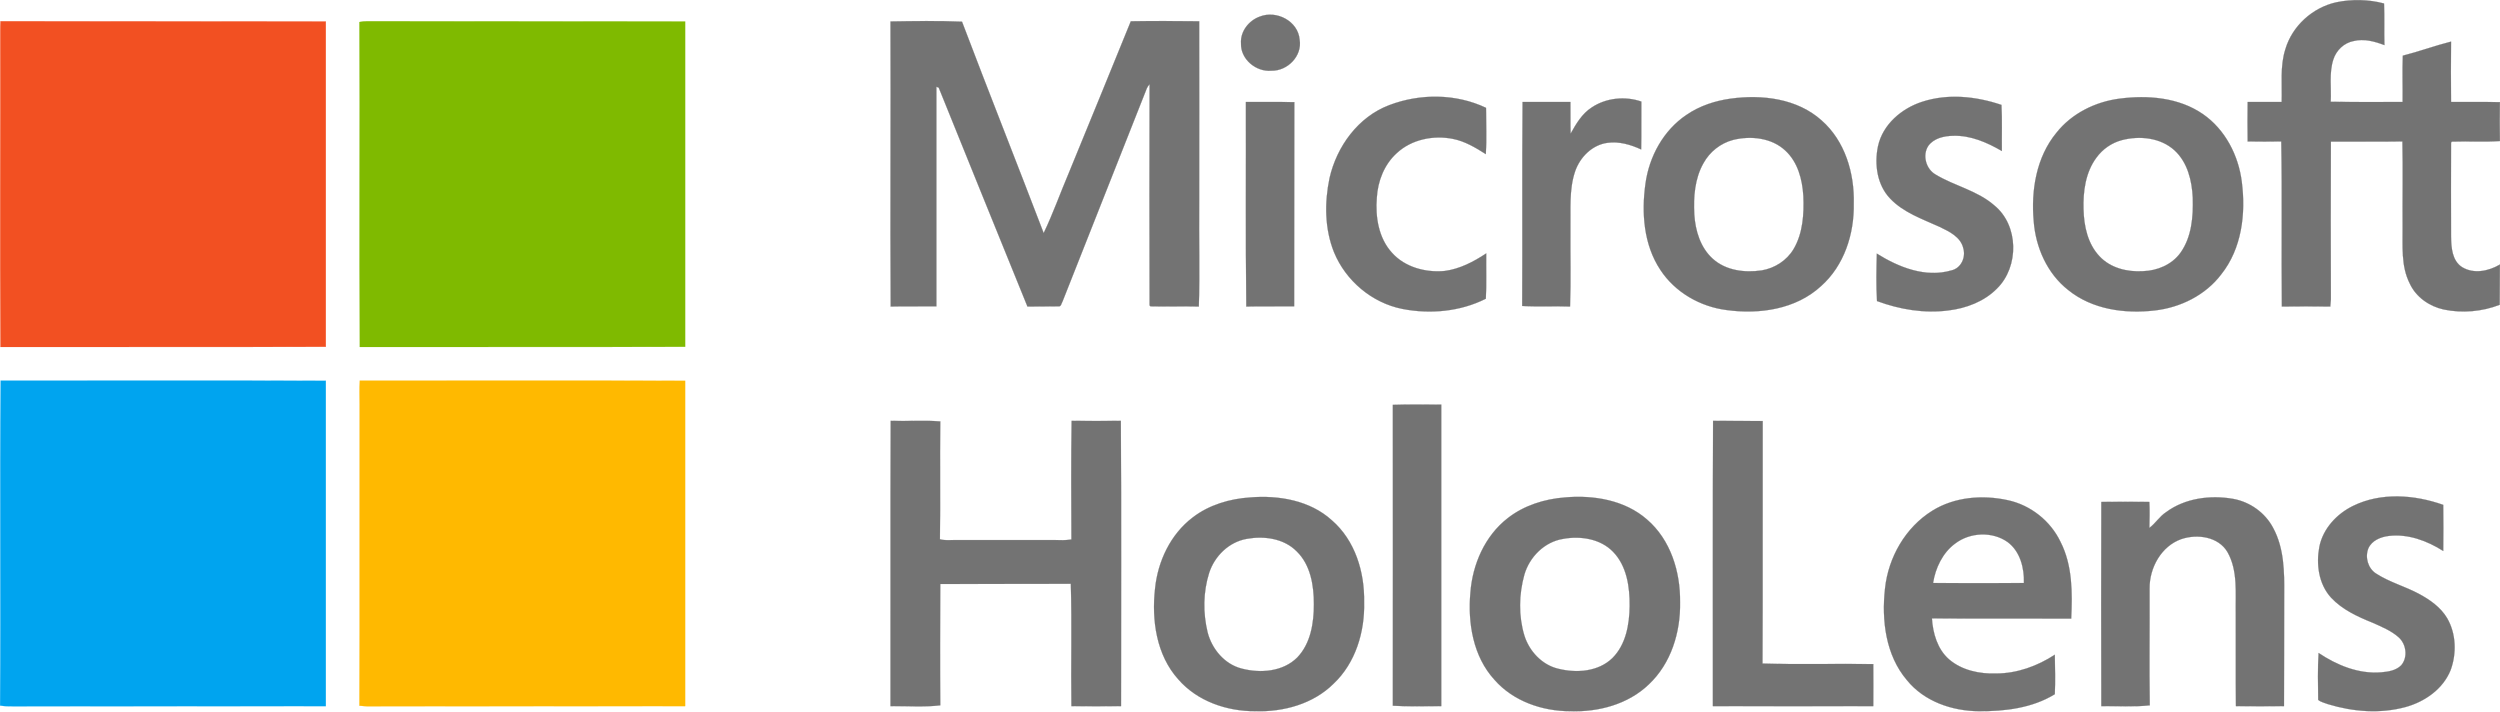
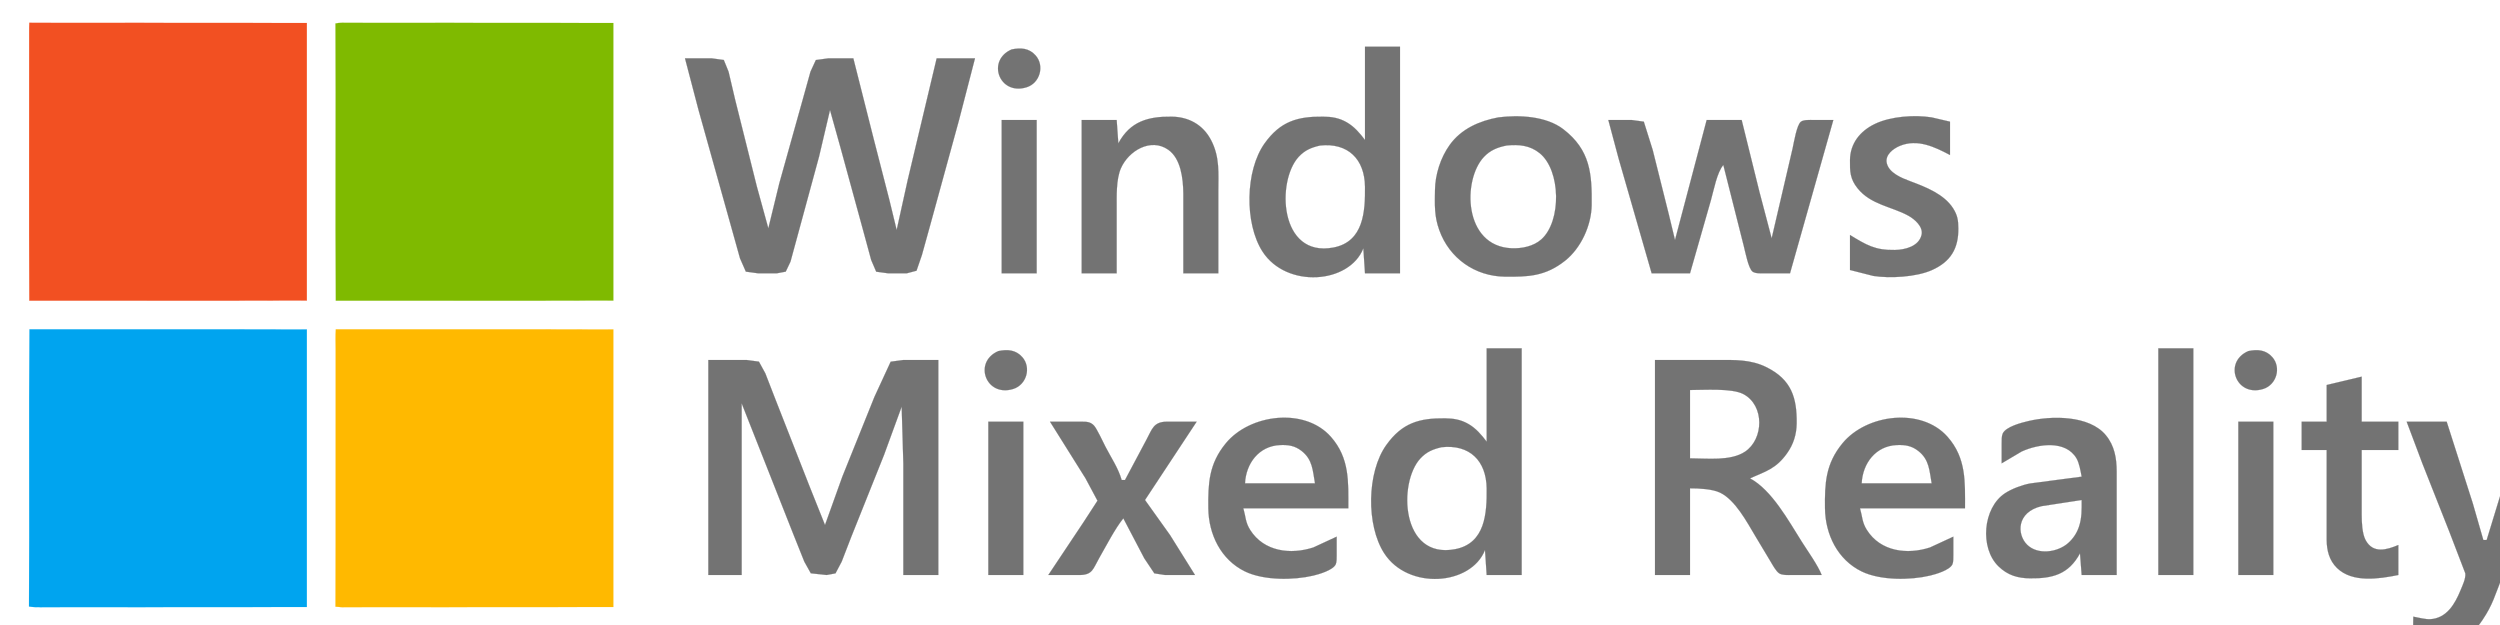
- <svg xmlns="http://www.w3.org/2000/svg" viewBox="7.353 2.812 1279.495 364.076">
-   <path fill="#737373" stroke="#737373" stroke-width=".094" d="M720.2 210c8.3-.3 16.5-.1 24.8-.1v154.3c-8.3 0-16.6.3-24.8-.2.1-51.3 0-102.6 0-154zm163.9 8.2c8.5.1 17 0 25.4.1-.1 41.3.1 82.7-.1 124.1 18.9.6 37.8 0 56.7.3 0 7.2.1 14.3 0 21.5-27.4.1-54.7 0-82.1 0 0-48.7-.1-97.3.1-146zm-237 39.2c14.7-1.2 30.7 1.5 41.9 11.7 11.9 10.3 16.8 26.5 16.5 41.9.4 15.2-4.4 31.2-15.7 41.8-10.4 10.3-25.5 14.4-39.8 14-14.6.1-29.8-5-39.6-16.3-11.2-12.4-13.7-30.3-11.9-46.4 1.4-14 7.9-27.8 19.2-36.4 8.4-6.5 19-9.6 29.4-10.3m-1.7 21.2c-9.1 1.6-16.4 8.8-19.2 17.4-3.1 9.8-3.2 20.5-.8 30.4 2.2 8.6 8.7 16.4 17.5 18.6 9.6 2.5 21.1 1.6 28.4-5.7 6.9-7.2 8.5-17.7 8.5-27.3 0-9.6-1.7-20.1-8.8-27-6.6-6.7-16.8-8-25.6-6.4zm162.8-21.2c14.7-1.3 30.7 1.3 42.1 11.3 12.1 10.4 17.1 26.8 16.9 42.3.3 15.4-4.6 31.4-16 42.1-10.6 10.2-25.8 14.2-40.2 13.7-14.3 0-29.2-5.1-38.8-16.1-10.9-11.9-13.7-29-12.3-44.6 1.1-14.5 7.4-29 19.1-38.1 8.3-6.5 18.8-9.8 29.2-10.6m-.8 21.2c-9.6 1.5-17.3 9.3-19.9 18.4-2.8 10.1-3 21 0 31 2.5 8.1 9.1 15.2 17.5 17.1 9.3 2.3 20.4 1.5 27.6-5.5 6.9-6.9 8.7-17.2 8.8-26.6.1-9.7-1.4-20.5-8.5-27.8-6.5-6.7-16.7-8.2-25.5-6.6zm308.6-13.7c9.6-7.1 22.5-8.8 34.1-6.8 8.7 1.5 16.6 7.1 20.7 15 5.6 10.4 5.7 22.5 5.6 33.9-.1 19.1 0 38.1-.1 57.2-8.2.1-16.4.1-24.6 0-.2-15.7 0-31.5-.1-47.2-.2-10.6 1.2-22-4.2-31.6-4.7-8-15.5-9.4-23.6-6.7-10.3 3.6-16.4 14.7-16.3 25.3.1 19.9-.2 39.9.1 59.8-8.2.9-16.5.3-24.8.4-.1-34.8-.1-69.7 0-104.5 8.2-.1 16.4-.1 24.6 0 .2 4.4.1 8.8 0 13.3 3.2-2.4 5.2-5.9 8.6-8.1zm95.7-3.2c14.3-7 31.4-5.7 46.1-.5.1 7.9.1 15.8 0 23.6-8.2-5.2-18-8.9-27.9-7.7-4.1.5-8.6 2.3-10.4 6.3-1.898 4.6-.2 10.4 4 13 6.8 4.4 14.7 6.5 21.8 10.3 5.6 3 11.2 6.9 14.5 12.5 4.6 7.9 4.9 18 1.802 26.5-3.9 9.8-13.3 16.3-23.2 19-13 3.5-26.8 2.4-39.6-1.5-1.7-.7-3.6-1-5-2.2-.1-8-.3-16 .2-24 9.398 6.3 20.6 10.9 32.1 9.9 3.6-.3 7.5-.9 10.2-3.6 3.5-4.1 2.6-10.8-1.3-14.3-3.8-3.4-8.7-5.4-13.4-7.5-7.7-3.1-15.5-6.7-21.2-12.8-6.4-7-7.7-17.2-6-26.1 1.898-9.3 8.898-16.8 17.298-20.9zm-215.4 2.5c11.4-7.1 25.7-8.2 38.6-5.4 11.7 2.5 21.9 10.6 27 21.3 6.2 12.1 6.1 26.1 5.5 39.3-23.8-.1-47.5.1-71.3-.1.5 7.6 2.8 15.7 8.7 20.9 6.6 5.7 15.7 7.6 24.2 7.3 10.7 0 21.1-3.8 30-9.6.1 6.8.3 13.5 0 20.2-11.5 7.1-25.6 8.8-38.9 8.7-13.7-.102-28-5-36.8-15.9-10.9-12.8-13-30.7-11.2-46.9 1.7-16 10.5-31.3 24.2-39.8M1008 281c-6.4 4.7-10.1 12.5-11.3 20.2 15.5.1 31 .1 46.5 0 .2-7.7-1.9-16.2-8.4-21-7.8-5.5-19.2-5-26.8.8zM1203 4c8.1-1.7 16.6-1.5 24.5.6.3 7.1 0 14.2.2 21.3-5-1.9-10.4-3.4-15.7-2.1-5 .9-9 4.8-10.5 9.6-2.2 6.9-.9 14.3-1.3 21.5 12.3.2 24.5.1 36.8.1.1-7.9-.2-15.8.1-23.7 8.3-2.1 16.4-5.1 24.7-7.2-.1 10.3-.1 20.6 0 30.9 8.3.1 16.7-.1 25 .1-.1 6.6-.1 13.3 0 19.9-8.2.6-16.4 0-24.6.3l-.4.5c-.1 16.1 0 32.1 0 48.2.1 5.5.5 12.2 5.6 15.5 6 3.7 13.6 2.1 19.4-1.3-.1 6.9 0 13.8-.1 20.6-9 3.5-19.2 4.4-28.7 2.4-7.3-1.6-14.1-6.3-17.3-13.2-4.6-9-3.6-19.3-3.7-29-.1-14.6.2-29.2-.1-43.8-12.2.2-24.4 0-36.6.1-.1 26.9-.1 53.8 0 80.7-.1 1.3-.2 2.5-.3 3.7-8.3-.1-16.5-.1-24.8 0-.302-28.2.198-56.4-.302-84.5-5.7.1-11.5.1-17.2 0-.1-6.7-.1-13.5 0-20.2h17.4c.3-9-.9-18.3 1.9-27 3.502-11.9 13.9-21.3 26.002-24zm-550.9 7.3c8.6-3.4 19.6 2.3 20.4 11.8 1.4 8.4-6.2 16.1-14.5 15.9-7.8.7-15.8-5.9-15.5-14-.4-6.1 4-11.7 9.6-13.7z" />
+ <svg xmlns="http://www.w3.org/2000/svg" viewBox="-10 0 1500 375">
  <path fill="#F25022" stroke="#F25022" stroke-width=".094" d="M7.5 19c0-1.7 0-3.5.1-5.3 55.5.1 111 0 166.5.1v166.5c-55.5.2-111 0-166.5.1-.3-53.8 0-107.6-.1-161.4z" />
  <path fill="#7FBA00" stroke="#7FBA00" stroke-width=".094" d="M191.3 14.1c1.2-.3 2.4-.4 3.7-.4 54.3.1 108.7 0 163 .1v166.5c-55.5.2-111 0-166.5.1-.4-55.4.1-110.9-.2-166.3z" />
-   <path fill="#737373" stroke="#737373" stroke-width=".094" d="M463.1 13.8c12.2-.2 24.4-.4 36.6.1 13.7 36.1 28 72.1 41.8 108.2 4.8-10 8.5-20.5 12.8-30.6 10.6-26 21.3-51.8 31.8-77.8 11.6-.2 23.3-.1 35 0 .1 31.1 0 62.2 0 93.3-.2 17.6.4 35.2-.2 52.7-8.3-.2-16.5.1-24.7-.1l-.5-.5c-.1-37.7-.1-75.5 0-113.2-.6.7-1.1 1.4-1.4 2.1-14.4 36.4-28.8 72.7-43.1 109-.6.9-.7 2.9-2.2 2.6-5.3.1-10.5 0-15.8.1-15.2-37.3-30.3-74.7-45.4-112l-1.198-.5v112.4c-7.8.1-15.6-.1-23.4.1-.303-48.6.098-97.3-.1-145.9zm255.3 42.8c15.8-6 34.2-5.9 49.5 1.4 0 7.9.4 15.9-.1 23.7-5.2-3.3-10.7-6.6-16.8-7.8-10-2-21.2.2-28.8 7.3-6.4 5.8-9.7 14.3-10.2 22.8-.8 9.8.9 20.7 7.8 28.2 6.6 7.4 17.2 10.2 26.9 9.3 7.7-1 14.8-4.7 21.3-9-.1 7.8.2 15.5-.2 23.2-13.1 6.6-28.5 8-42.8 5.2-15.5-3.1-28.9-14.4-34.9-29-4.8-12-4.9-25.4-2.3-37.9 3.7-16.3 14.7-31.4 30.6-37.4zm272.7-1.7c13.2-4.3 27.6-2.8 40.6 1.6.4 7.8.1 15.7.2 23.6-7.6-4.4-16-8.1-25-7.8-4.6.1-9.7 1.2-12.6 5.1-3.2 4.7-1.3 12 3.8 14.8 9.6 5.8 21.2 8.1 29.9 15.7 12.6 10.2 12.8 31.4 1.4 42.6-6.5 6.6-15.7 10.1-24.9 11.2-12.3 1.6-24.9-.5-36.5-4.8-.5-8.1-.3-16.2-.1-24.3 11.2 7 24.9 12.5 38.2 8.6 4.9-1.1 7.4-6.6 6.1-11.2-1.3-5.9-7.2-8.7-12.2-11.1-8.8-4-18.5-7.3-25.3-14.5-6.7-7-8.1-17.6-6.2-26.7 2.4-11.2 12.1-19.4 22.6-22.8zM822 57.8c7.3-4.9 17.1-5.9 25.4-3-.1 8.1.1 16.3-.1 24.5-5.4-2.5-11.3-4.2-17.2-3.4-7.8 1-14.1 7.3-16.6 14.6-3.2 9.4-2.2 19.6-2.4 29.4-.1 13.3.3 26.6-.2 39.8-8.1-.3-16.3.2-24.5-.3.2-34.8-.1-69.6.2-104.4h24.5c.1 5.4-.1 10.8.1 16.2 2.8-5 5.8-10.2 10.8-13.4zm71.1-4.5c16-2.2 34-.1 46.5 11.1 12 10.5 16.9 27 16.5 42.6.3 15.5-4.9 31.8-16.8 42.3-12.8 11.8-31.5 14.5-48.2 12.2-13.6-1.7-26.5-9.1-34-20.6-8.5-12.8-9.7-29.1-7.6-44.1 1.9-13.9 9.2-27.3 21-35.2 6.7-4.6 14.6-7.2 22.6-8.3m1.3 21.1c-6.5 1.7-12 6.1-15.2 11.9-4.5 7.9-5.2 17.4-4.7 26.3.5 8.2 3.1 16.9 9.4 22.6 6.7 6.1 16.4 7.3 25.1 6 6.6-1.1 12.8-5 16.3-10.9 4.8-8.1 5.4-18 5-27.2-.5-8.4-2.8-17.3-9.2-23.2-7-6.6-17.7-7.7-26.7-5.5zm197.7-21.1c14.5-1.9 30.4-.6 42.7 7.9 11.4 7.9 18.2 21.1 19.9 34.7 2.1 16.3 0 34.1-10.5 47.3-8.1 10.7-20.9 17-34 18.5-15.4 1.8-32.1-.5-44.4-10.5-10.7-8.4-16.6-21.8-17.6-35.2-1.4-15.7 1.3-32.7 11.6-45.2 7.8-9.9 19.9-15.9 32.3-17.5m1.3 21.2c-5.3 1.4-9.9 4.6-13.1 9-5.6 7.5-6.9 17.4-6.6 26.5.198 8.6 2.198 17.7 8.198 24 5.6 6 14.2 8.1 22.2 7.6 7.3-.2 14.8-3.3 19.2-9.4 5.8-8.1 6.6-18.6 6.3-28.2-.4-8.8-2.7-18.2-9.4-24.3-7.198-6.5-17.8-7.5-26.8-5.2zM645 55c8.3.1 16.5-.1 24.8.1-.1 34.8 0 69.7-.1 104.5-8.2.1-16.4-.1-24.5.1-.4-34.9-.1-69.8-.2-104.7z" />
  <path fill="#00A4EF" stroke="#00A4EF" stroke-width=".094" d="M7.4 363.9c.4-55.4-.2-110.9.3-166.3 55.4.1 110.9-.1 166.4.1v166.5c-53.4.1-106.7 0-160.1.1-2.2 0-4.4 0-6.6-.4z" />
  <path fill="#FFB900" stroke="#FFB900" stroke-width=".094" d="M191.4 209.9c0-4.1-.2-8.2.1-12.3 55.5.1 111-.1 166.5.1v166.5c-54.3.1-108.7 0-163 .1-1.3-.1-2.5-.2-3.7-.3.2-51.4 0-102.7.1-154.1z" />
-   <path fill="#737373" stroke="#737373" stroke-width=".094" d="M463.2 218.2c8.5.3 17-.4 25.4.3-.3 20.1.1 40.2-.2 60.3 2.5.7 5.1.4 7.6.4h51c2.9.1 5.8.2 8.7-.3-.1-20.2-.2-40.5.1-60.7 8.4.1 16.8.1 25.2 0 .3 48.7.1 97.3.1 146-8.5.1-17 .1-25.4 0-.3-20.9.3-41.8-.3-62.6-22.3.1-44.5 0-66.8.1-.1 20.7-.2 41.4 0 62.1-8.4 1-17 .3-25.5.4.1-48.7-.1-97.3.1-146z" />
+   <path id="wmr" fill="#737373" stroke="#737373" stroke-width=".094" d="M 830.00,28.00            C 830.00,28.00 830.00,164.00 830.00,164.00              830.00,164.00 809.00,164.00 809.00,164.00              809.00,164.00 808.00,149.00 808.00,149.00              799.66,170.30 761.92,173.18 747.55,151.00              736.64,134.17 737.08,102.35 748.79,86.00              758.29,72.72 768.63,69.82 784.00,70.00              789.15,70.06 793.45,70.76 798.00,73.36              802.58,75.99 805.86,79.85 809.00,84.00              809.00,84.00 809.00,28.00 809.00,28.00              809.00,28.00 830.00,28.00 830.00,28.00 Z            M 611.43,33.33            C 616.83,39.53 613.96,49.84 606.00,52.35              589.51,57.54 581.77,36.19 597.00,29.65              602.44,28.53 607.51,28.82 611.43,33.33 Z            M 417.00,35.00            C 417.00,35.00 424.28,35.99 424.28,35.99              424.28,35.99 427.13,43.00 427.13,43.00              427.13,43.00 431.13,60.00 431.13,60.00              431.13,60.00 444.13,112.00 444.13,112.00              444.13,112.00 451.00,137.00 451.00,137.00              451.00,137.00 457.58,110.00 457.58,110.00              457.58,110.00 472.12,58.00 472.12,58.00              472.12,58.00 476.29,43.00 476.29,43.00              476.29,43.00 479.51,36.02 479.51,36.02              479.51,36.02 487.00,35.00 487.00,35.00              487.00,35.00 502.00,35.00 502.00,35.00              502.00,35.00 514.12,83.00 514.12,83.00              514.12,83.00 523.63,120.00 523.63,120.00              523.63,120.00 528.00,138.00 528.00,138.00              528.00,138.00 534.63,108.00 534.63,108.00              534.63,108.00 552.00,35.00 552.00,35.00              552.00,35.00 575.00,35.00 575.00,35.00              575.00,35.00 565.42,72.00 565.42,72.00              565.42,72.00 548.42,134.00 548.42,134.00              548.42,134.00 543.15,153.00 543.15,153.00              543.15,153.00 539.91,162.43 539.91,162.43              539.91,162.43 534.00,164.00 534.00,164.00              534.00,164.00 523.00,164.00 523.00,164.00              523.00,164.00 515.72,163.01 515.72,163.01              515.72,163.01 512.71,156.00 512.71,156.00              512.71,156.00 508.37,140.00 508.37,140.00              508.37,140.00 494.42,89.00 494.42,89.00              494.42,89.00 488.00,66.00 488.00,66.00              488.00,66.00 481.42,94.00 481.42,94.00              481.42,94.00 468.37,142.00 468.37,142.00              468.37,142.00 464.29,157.00 464.29,157.00              464.29,157.00 461.44,162.98 461.44,162.98              461.44,162.98 456.00,164.00 456.00,164.00              456.00,164.00 445.00,164.00 445.00,164.00              445.00,164.00 437.51,162.98 437.51,162.98              437.51,162.98 434.00,155.00 434.00,155.00              434.00,155.00 428.42,135.00 428.42,135.00              428.42,135.00 409.12,66.00 409.12,66.00              409.12,66.00 401.00,35.00 401.00,35.00              401.00,35.00 417.00,35.00 417.00,35.00 Z            M 693.00,70.00            C 703.21,70.13 711.77,74.79 716.60,84.00              721.99,94.28 721.00,103.91 721.00,115.00              721.00,115.00 721.00,164.00 721.00,164.00              721.00,164.00 700.00,164.00 700.00,164.00              700.00,164.00 700.00,116.00 700.00,116.00              699.90,107.35 698.60,95.21 690.96,89.85              680.45,82.47 667.09,90.52 662.53,101.00              659.63,107.68 660.00,117.77 660.00,125.00              660.00,125.00 660.00,164.00 660.00,164.00              660.00,164.00 639.00,164.00 639.00,164.00              639.00,164.00 639.00,72.00 639.00,72.00              639.00,72.00 660.00,72.00 660.00,72.00              660.00,72.00 661.00,86.00 661.00,86.00              668.14,72.70 679.08,69.84 693.00,70.00 Z            M 928.00,77.53            C 944.21,90.00 945.22,104.31 945.00,123.00              944.85,135.21 938.61,148.89 929.00,156.48              917.30,165.73 907.11,166.16 893.00,166.00              875.02,165.79 859.62,155.02 853.55,138.00              850.48,129.42 850.90,122.89 851.00,114.00              851.11,104.73 854.37,94.55 859.79,87.00              866.76,77.28 877.58,72.57 889.00,70.44              901.41,68.85 917.75,69.64 928.00,77.53 Z            M 1127.00,149.99            C 1133.05,149.85 1141.24,147.86 1142.92,141.00              1144.12,136.10 1138.81,131.51 1135.00,129.41              1124.99,123.91 1112.45,122.86 1104.53,112.96              1100.01,107.32 1099.92,102.84 1100.00,96.00              1100.13,85.97 1106.11,78.58 1115.00,74.33              1124.47,69.79 1138.69,68.81 1149.00,70.44              1149.00,70.44 1160.00,73.00 1160.00,73.00              1160.00,73.00 1160.00,93.00 1160.00,93.00              1150.84,88.16 1140.51,83.18 1130.00,87.48              1125.93,89.15 1120.84,92.94 1122.08,98.00              1123.49,103.78 1131.01,106.82 1136.00,108.68              1145.21,112.12 1156.39,116.39 1161.87,125.00              1164.53,129.19 1164.95,132.18 1165.00,137.00              1165.12,149.15 1160.39,157.10 1149.00,162.12              1139.72,166.22 1123.97,167.12 1114.00,165.56              1114.00,165.56 1100.00,162.00 1100.00,162.00              1100.00,162.00 1100.00,141.00 1100.00,141.00              1109.78,146.96 1115.14,150.26 1127.00,149.99 Z            M 612.00,72.00            C 612.00,72.00 612.00,164.00 612.00,164.00              612.00,164.00 591.00,164.00 591.00,164.00              591.00,164.00 591.00,72.00 591.00,72.00              591.00,72.00 612.00,72.00 612.00,72.00 Z            M 969.00,72.00            C 969.00,72.00 976.28,72.99 976.28,72.99              976.28,72.99 981.63,90.00 981.63,90.00              981.63,90.00 991.13,128.00 991.13,128.00              991.13,128.00 995.00,144.00 995.00,144.00              995.00,144.00 1014.00,72.00 1014.00,72.00              1014.00,72.00 1035.00,72.00 1035.00,72.00              1035.00,72.00 1045.63,115.00 1045.63,115.00              1045.63,115.00 1053.00,143.00 1053.00,143.00              1053.00,143.00 1065.58,89.00 1065.58,89.00              1066.32,85.65 1068.05,74.87 1070.56,73.02              1072.26,71.77 1075.92,72.00 1078.00,72.00              1078.00,72.00 1090.00,72.00 1090.00,72.00              1090.00,72.00 1064.00,164.00 1064.00,164.00              1064.00,164.00 1049.00,164.00 1049.00,164.00              1046.91,164.00 1043.27,164.23 1041.56,162.98              1039.07,161.15 1037.21,151.25 1036.37,148.00              1036.37,148.00 1024.00,99.00 1024.00,99.00              1020.16,103.49 1018.27,114.06 1016.58,120.00              1016.58,120.00 1004.00,164.00 1004.00,164.00              1004.00,164.00 981.00,164.00 981.00,164.00              981.00,164.00 961.14,95.00 961.14,95.00              961.14,95.00 955.00,72.00 955.00,72.00              955.00,72.00 969.00,72.00 969.00,72.00 Z            M 769.21,94.09            C 755.85,108.52 757.45,154.69 790.00,148.53              808.28,145.08 809.17,126.74 809.00,112.00              808.80,95.43 798.73,85.50 782.00,87.32              776.80,88.50 772.93,90.08 769.21,94.09 Z            M 880.33,94.18            C 867.46,107.84 867.93,147.78 897.00,148.96              903.12,149.21 910.12,147.81 914.82,143.61              926.96,132.76 926.57,102.29 913.83,91.93              907.94,87.14 901.26,86.58 894.00,87.30              888.61,88.35 884.20,90.08 880.33,94.18 Z            M 903.00,209.00            C 903.00,209.00 903.00,345.00 903.00,345.00              903.00,345.00 882.00,345.00 882.00,345.00              882.00,345.00 881.00,330.00 881.00,330.00              872.66,351.30 834.92,354.18 820.55,332.00              809.64,315.17 810.08,283.35 821.79,267.00              831.29,253.72 841.63,250.82 857.00,251.00              862.15,251.06 866.45,251.76 871.00,254.36              875.58,256.99 878.86,260.85 882.00,265.00              882.00,265.00 882.00,209.00 882.00,209.00              882.00,209.00 903.00,209.00 903.00,209.00 Z            M 1306.00,209.00            C 1306.00,209.00 1306.00,345.00 1306.00,345.00              1306.00,345.00 1285.00,345.00 1285.00,345.00              1285.00,345.00 1285.00,209.00 1285.00,209.00              1285.00,209.00 1306.00,209.00 1306.00,209.00 Z            M 603.43,214.33            C 608.83,220.53 605.96,230.84 598.00,233.35              581.51,238.54 573.77,217.19 589.00,210.65              594.44,209.53 599.51,209.82 603.43,214.33 Z            M 1353.43,214.33            C 1358.83,220.53 1355.96,230.84 1348.00,233.35              1331.51,238.54 1323.77,217.19 1339.00,210.65              1344.44,209.53 1349.51,209.82 1353.43,214.33 Z            M 438.00,216.00            C 438.00,216.00 445.35,216.99 445.35,216.99              445.35,216.99 449.19,224.00 449.19,224.00              449.19,224.00 455.40,240.00 455.40,240.00              455.40,240.00 475.80,292.00 475.80,292.00              475.80,292.00 485.00,315.00 485.00,315.00              485.00,315.00 495.40,286.00 495.40,286.00              495.40,286.00 514.72,238.00 514.72,238.00              514.72,238.00 524.41,217.02 524.41,217.02              524.41,217.02 532.00,216.00 532.00,216.00              532.00,216.00 553.00,216.00 553.00,216.00              553.00,216.00 553.00,345.00 553.00,345.00              553.00,345.00 532.00,345.00 532.00,345.00              532.00,345.00 532.00,278.00 532.00,278.00              532.00,278.00 531.00,244.00 531.00,244.00              531.00,244.00 520.40,273.00 520.40,273.00              520.40,273.00 500.80,322.00 500.80,322.00              500.80,322.00 495.00,337.00 495.00,337.00              495.00,337.00 491.30,344.01 491.30,344.01              491.30,344.01 486.00,345.00 486.00,345.00              486.00,345.00 476.50,343.98 476.50,343.98              476.50,343.98 472.60,337.00 472.60,337.00              472.60,337.00 465.80,320.00 465.80,320.00              465.80,320.00 435.00,242.00 435.00,242.00              435.00,242.00 435.00,345.00 435.00,345.00              435.00,345.00 415.00,345.00 415.00,345.00              415.00,345.00 415.00,216.00 415.00,216.00              415.00,216.00 438.00,216.00 438.00,216.00 Z            M 1020.00,216.00            C 1030.49,216.00 1040.24,215.50 1050.00,220.38              1064.87,227.81 1068.18,238.63 1068.00,254.00              1067.92,260.62 1066.09,266.57 1062.21,272.00              1055.61,281.25 1049.57,282.78 1040.00,287.00              1053.12,294.04 1063.16,312.55 1071.05,325.00              1074.55,330.51 1080.81,339.28 1083.00,345.00              1083.00,345.00 1065.00,345.00 1065.00,345.00              1062.76,345.00 1059.44,345.24 1057.53,344.01              1055.62,342.78 1053.60,339.00 1052.40,337.00              1052.40,337.00 1043.40,322.00 1043.40,322.00              1038.26,313.43 1031.24,299.99 1022.00,295.57              1017.32,293.33 1009.19,293.00 1004.00,293.00              1004.00,293.00 1004.00,345.00 1004.00,345.00              1004.00,345.00 983.00,345.00 983.00,345.00              983.00,345.00 983.00,216.00 983.00,216.00              983.00,216.00 1020.00,216.00 1020.00,216.00 Z            M 1407.00,226.00            C 1407.00,226.00 1407.00,253.00 1407.00,253.00              1407.00,253.00 1429.00,253.00 1429.00,253.00              1429.00,253.00 1429.00,270.00 1429.00,270.00              1429.00,270.00 1407.00,270.00 1407.00,270.00              1407.00,270.00 1407.00,309.00 1407.00,309.00              1407.01,313.31 1407.28,320.12 1409.31,323.96              1413.81,332.46 1422.11,329.90 1429.00,327.00              1429.00,327.00 1429.00,345.00 1429.00,345.00              1417.58,347.30 1401.48,349.87 1392.19,340.79              1387.53,336.24 1386.08,330.28 1386.00,324.00              1386.00,324.00 1386.00,270.00 1386.00,270.00              1386.00,270.00 1371.00,270.00 1371.00,270.00              1371.00,270.00 1371.00,253.00 1371.00,253.00              1371.00,253.00 1386.00,253.00 1386.00,253.00              1386.00,253.00 1386.00,231.00 1386.00,231.00              1386.00,231.00 1407.00,226.00 1407.00,226.00 Z            M 1036.98,271.03            C 1048.30,263.53 1048.91,243.24 1036.00,236.44              1029.08,232.79 1012.30,234.00 1004.00,234.00              1004.00,234.00 1004.00,275.00 1004.00,275.00              1014.19,275.00 1028.32,276.78 1036.98,271.03 Z            M 792.00,333.00            C 791.99,334.57 792.08,337.20 791.43,338.61              789.80,342.09 781.57,344.50 778.00,345.35              766.05,348.19 748.17,348.30 737.00,342.87              722.52,335.82 715.19,320.63 715.00,305.00              714.83,289.94 715.34,278.34 725.47,266.00              739.89,248.44 772.79,244.26 788.54,262.09              799.86,274.91 799.00,289.24 799.00,305.00              799.00,305.00 736.00,305.00 736.00,305.00              737.46,309.99 737.16,313.32 740.13,318.00              748.38,331.02 764.37,332.93 778.00,328.48              778.00,328.48 792.00,322.00 792.00,322.00              792.00,322.00 792.00,333.00 792.00,333.00 Z            M 1162.00,333.00            C 1161.99,334.57 1162.08,337.20 1161.43,338.61              1159.80,342.09 1151.57,344.50 1148.00,345.35              1136.05,348.19 1118.17,348.30 1107.00,342.87              1092.52,335.82 1085.19,320.63 1085.00,305.00              1084.83,289.94 1085.34,278.34 1095.47,266.00              1109.89,248.44 1142.79,244.26 1158.54,262.09              1169.86,274.91 1169.00,289.24 1169.00,305.00              1169.00,305.00 1106.00,305.00 1106.00,305.00              1107.46,309.99 1107.16,313.32 1110.13,318.00              1118.38,331.02 1134.37,332.93 1148.00,328.48              1148.00,328.48 1162.00,322.00 1162.00,322.00              1162.00,322.00 1162.00,333.00 1162.00,333.00 Z            M 1191.00,266.00            C 1191.01,264.33 1190.94,261.74 1191.60,260.21              1193.42,256.03 1202.81,253.64 1207.00,252.65              1220.93,249.36 1243.51,249.09 1253.47,261.09              1258.76,267.45 1259.99,275.02 1260.00,283.00              1260.00,283.00 1260.00,345.00 1260.00,345.00              1260.00,345.00 1239.00,345.00 1239.00,345.00              1239.00,345.00 1238.00,332.00 1238.00,332.00              1231.16,344.74 1221.29,347.15 1208.00,347.00              1200.55,346.91 1194.59,345.14 1189.10,339.82              1177.78,328.84 1179.66,304.75 1193.00,295.96              1197.10,293.27 1203.17,291.01 1208.00,290.09              1208.00,290.09 1239.00,286.00 1239.00,286.00              1238.38,282.69 1237.59,277.88 1235.91,275.02              1229.37,263.88 1212.86,266.38 1203.00,270.90              1203.00,270.90 1191.00,278.00 1191.00,278.00              1191.00,278.00 1191.00,266.00 1191.00,266.00 Z            M 604.00,253.00            C 604.00,253.00 604.00,345.00 604.00,345.00              604.00,345.00 583.00,345.00 583.00,345.00              583.00,345.00 583.00,253.00 583.00,253.00              583.00,253.00 604.00,253.00 604.00,253.00 Z            M 639.00,253.00            C 641.98,253.06 644.16,253.00 646.37,255.31              648.12,257.15 651.83,265.23 653.26,268.00              656.66,274.59 660.95,280.82 663.00,288.00              663.00,288.00 665.00,288.00 665.00,288.00              665.00,288.00 677.77,264.00 677.77,264.00              681.35,257.41 682.01,253.15 690.00,253.00              690.00,253.00 708.00,253.00 708.00,253.00              708.00,253.00 677.00,300.00 677.00,300.00              677.00,300.00 692.00,321.00 692.00,321.00              692.00,321.00 707.00,345.00 707.00,345.00              707.00,345.00 689.00,345.00 689.00,345.00              689.00,345.00 682.61,344.01 682.61,344.01              682.61,344.01 676.58,335.00 676.58,335.00              676.58,335.00 664.00,311.00 664.00,311.00              659.05,317.09 653.52,327.85 649.42,335.00              645.85,341.22 645.60,344.87 638.00,345.00              638.00,345.00 619.00,345.00 619.00,345.00              619.00,345.00 640.33,313.00 640.33,313.00              640.33,313.00 648.49,300.42 648.49,300.42              648.49,300.42 641.31,287.00 641.31,287.00              641.31,287.00 620.00,253.00 620.00,253.00              620.00,253.00 639.00,253.00 639.00,253.00 Z            M 1354.00,253.00            C 1354.00,253.00 1354.00,345.00 1354.00,345.00              1354.00,345.00 1333.00,345.00 1333.00,345.00              1333.00,345.00 1333.00,253.00 1333.00,253.00              1333.00,253.00 1354.00,253.00 1354.00,253.00 Z            M 1458.00,253.00            C 1458.00,253.00 1473.67,302.00 1473.67,302.00              1473.67,302.00 1480.00,324.00 1480.00,324.00              1480.00,324.00 1482.00,324.00 1482.00,324.00              1482.00,324.00 1489.95,298.00 1489.95,298.00              1489.95,298.00 1505.00,253.00 1505.00,253.00              1505.00,253.00 1527.00,253.00 1527.00,253.00              1527.00,253.00 1505.42,310.00 1505.42,310.00              1505.42,310.00 1491.00,347.00 1491.00,347.00              1487.06,356.89 1485.68,362.82 1479.48,372.00              1470.82,384.83 1462.02,389.03 1447.00,389.00              1444.70,389.00 1440.59,389.38 1439.02,387.40              1437.35,385.28 1438.00,373.26 1438.00,370.00              1440.81,370.53 1445.32,371.66 1448.00,371.53              1458.07,371.04 1463.03,362.25 1466.40,354.00              1467.58,351.10 1469.54,347.13 1469.19,344.00              1469.19,344.00 1459.60,319.00 1459.60,319.00              1459.60,319.00 1443.40,278.00 1443.40,278.00              1443.40,278.00 1434.00,253.00 1434.00,253.00              1434.00,253.00 1458.00,253.00 1458.00,253.00 Z            M 770.96,270.56            C 766.92,267.40 762.97,266.82 758.00,267.04              745.38,267.59 737.59,278.03 737.00,290.00              737.00,290.00 779.00,290.00 779.00,290.00              777.63,282.41 777.65,275.79 770.96,270.56 Z            M 1140.96,270.56            C 1136.92,267.40 1132.97,266.82 1128.00,267.04              1115.38,267.59 1107.59,278.03 1107.00,290.00              1107.00,290.00 1149.00,290.00 1149.00,290.00              1147.63,282.41 1147.65,275.79 1140.96,270.56 Z            M 842.21,275.09            C 828.85,289.52 830.45,335.69 863.00,329.53              881.28,326.08 882.17,307.74 882.00,293.00              881.80,276.43 871.73,266.50 855.00,268.32              849.80,269.50 845.93,271.08 842.21,275.09 Z            M 1215.00,303.68            C 1199.85,307.23 1200.06,320.61 1206.22,326.78              1212.64,333.19 1224.63,331.45 1230.96,325.79              1233.95,323.12 1236.14,319.80 1237.40,316.00              1239.20,310.61 1239.00,305.56 1239.00,300.00              1239.00,300.00 1215.00,303.68 1215.00,303.68 Z" />
</svg>
